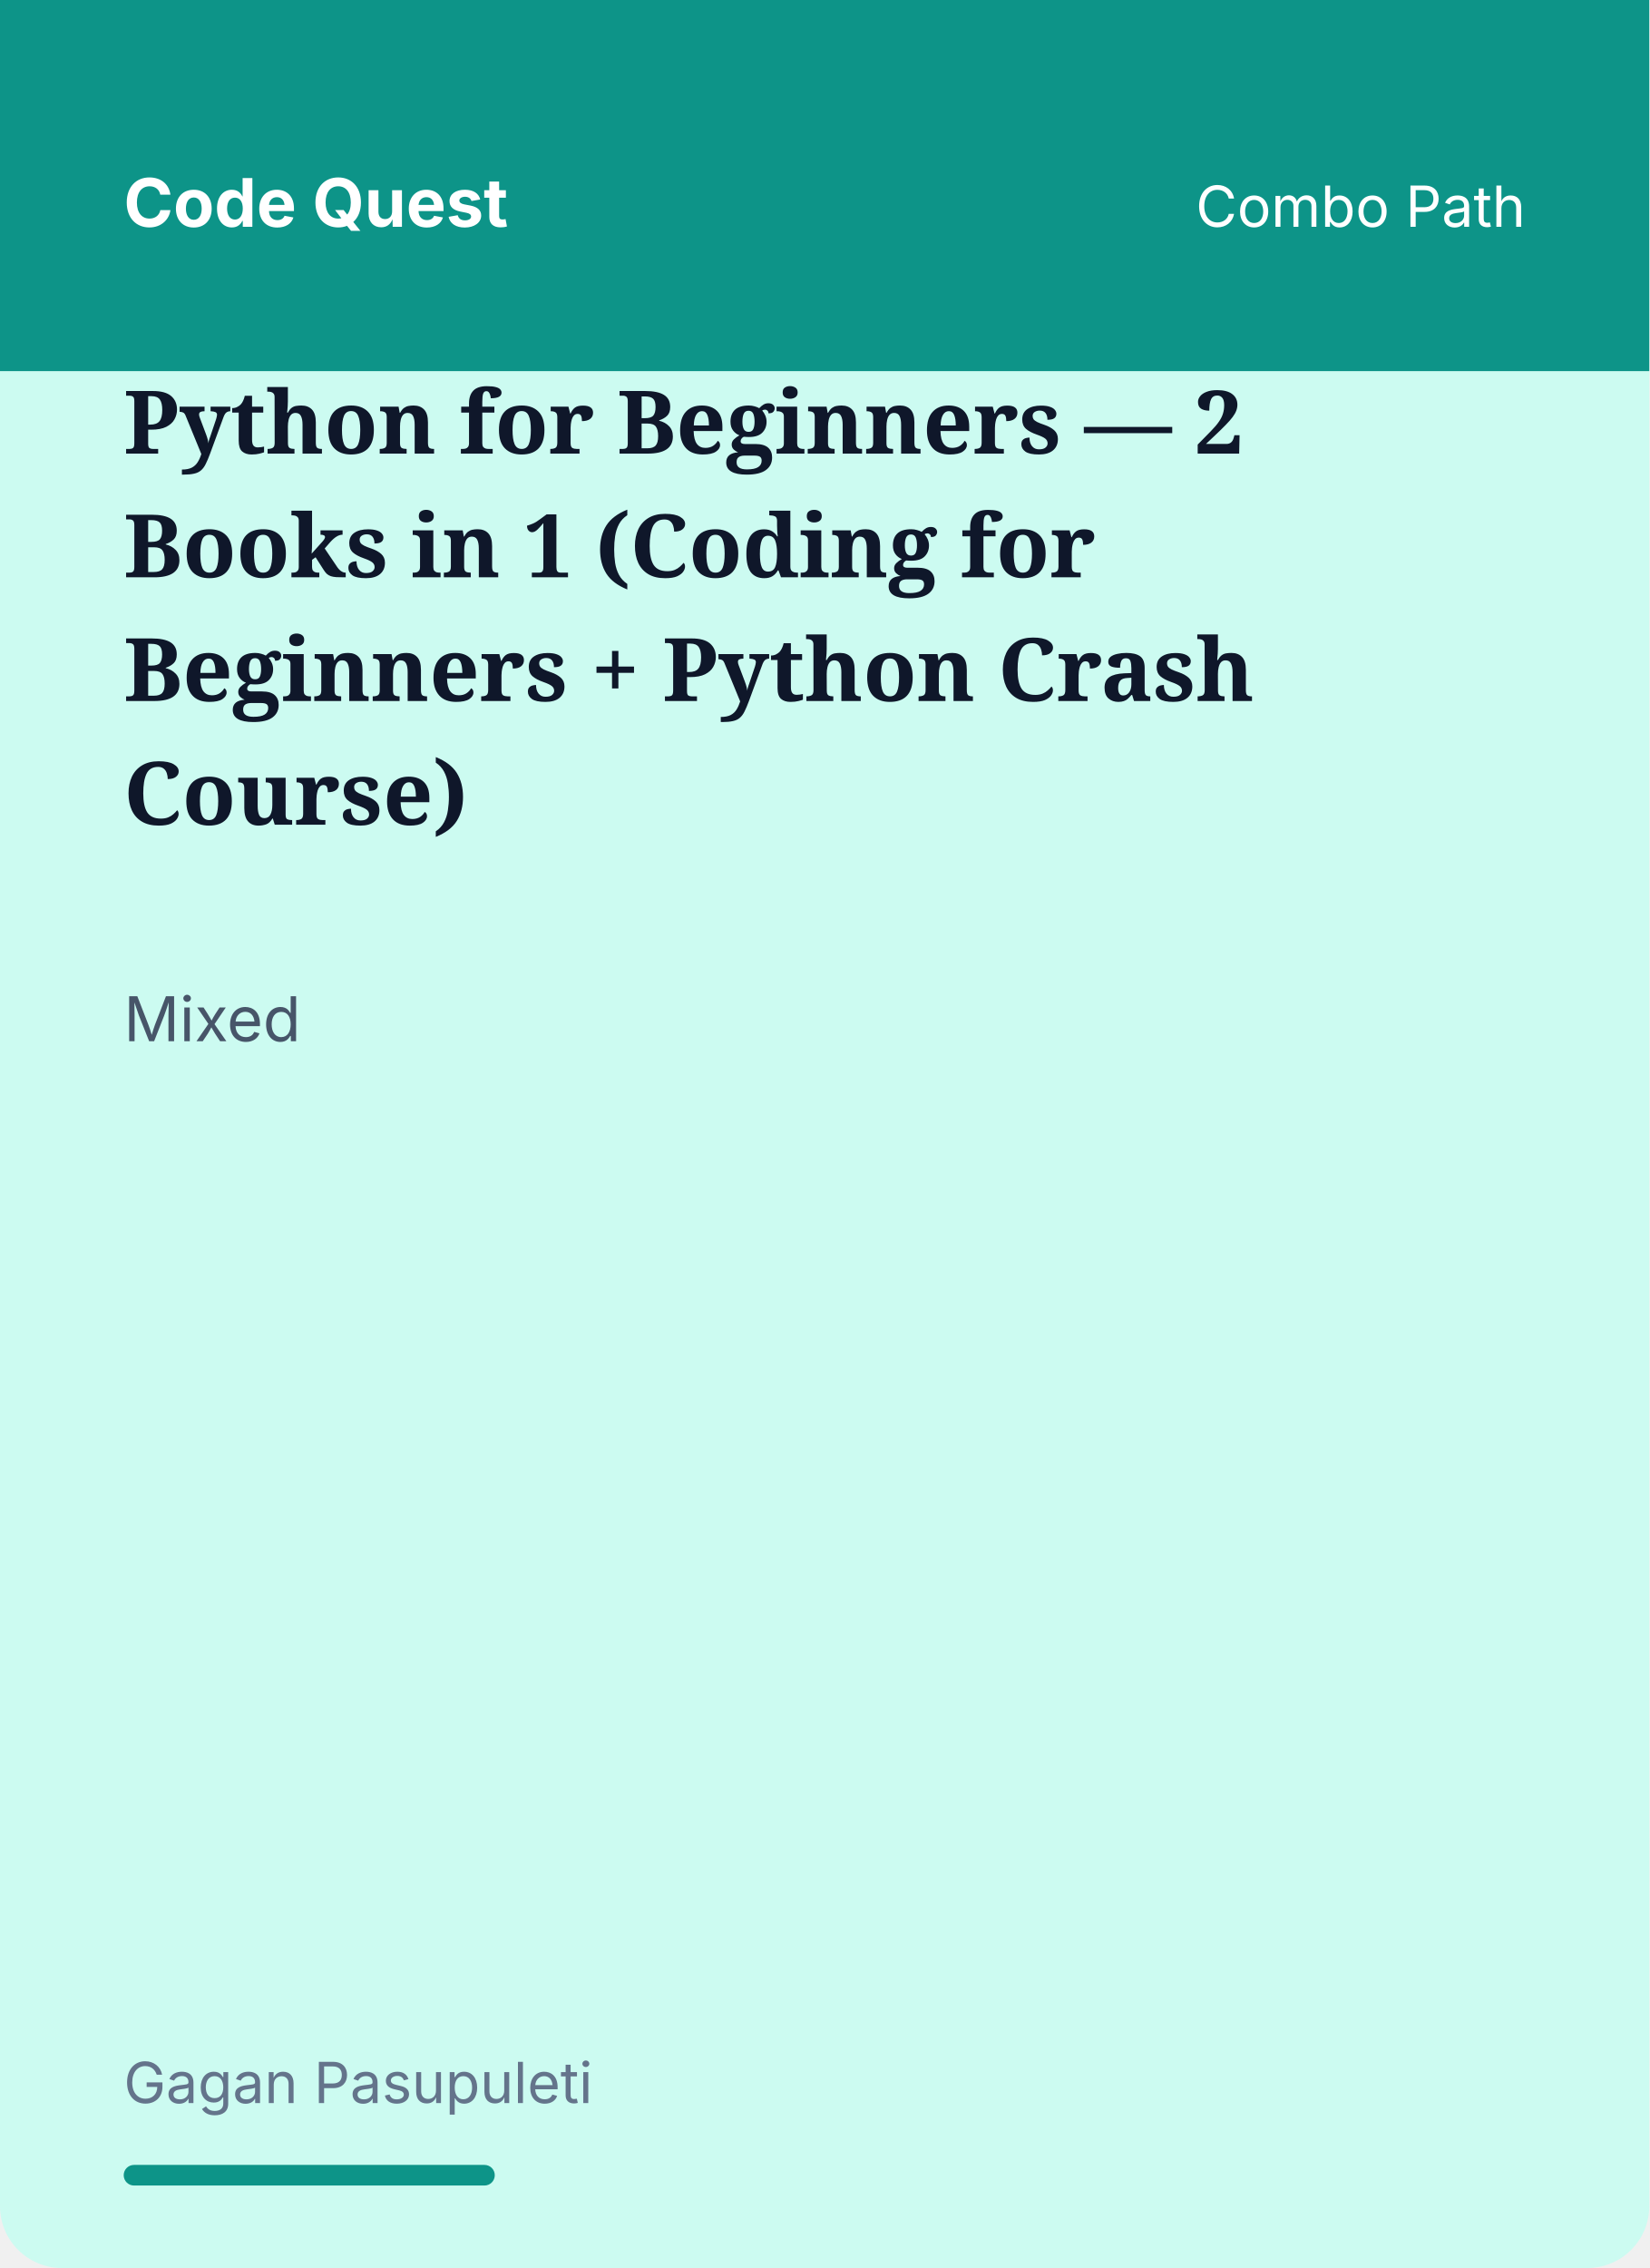
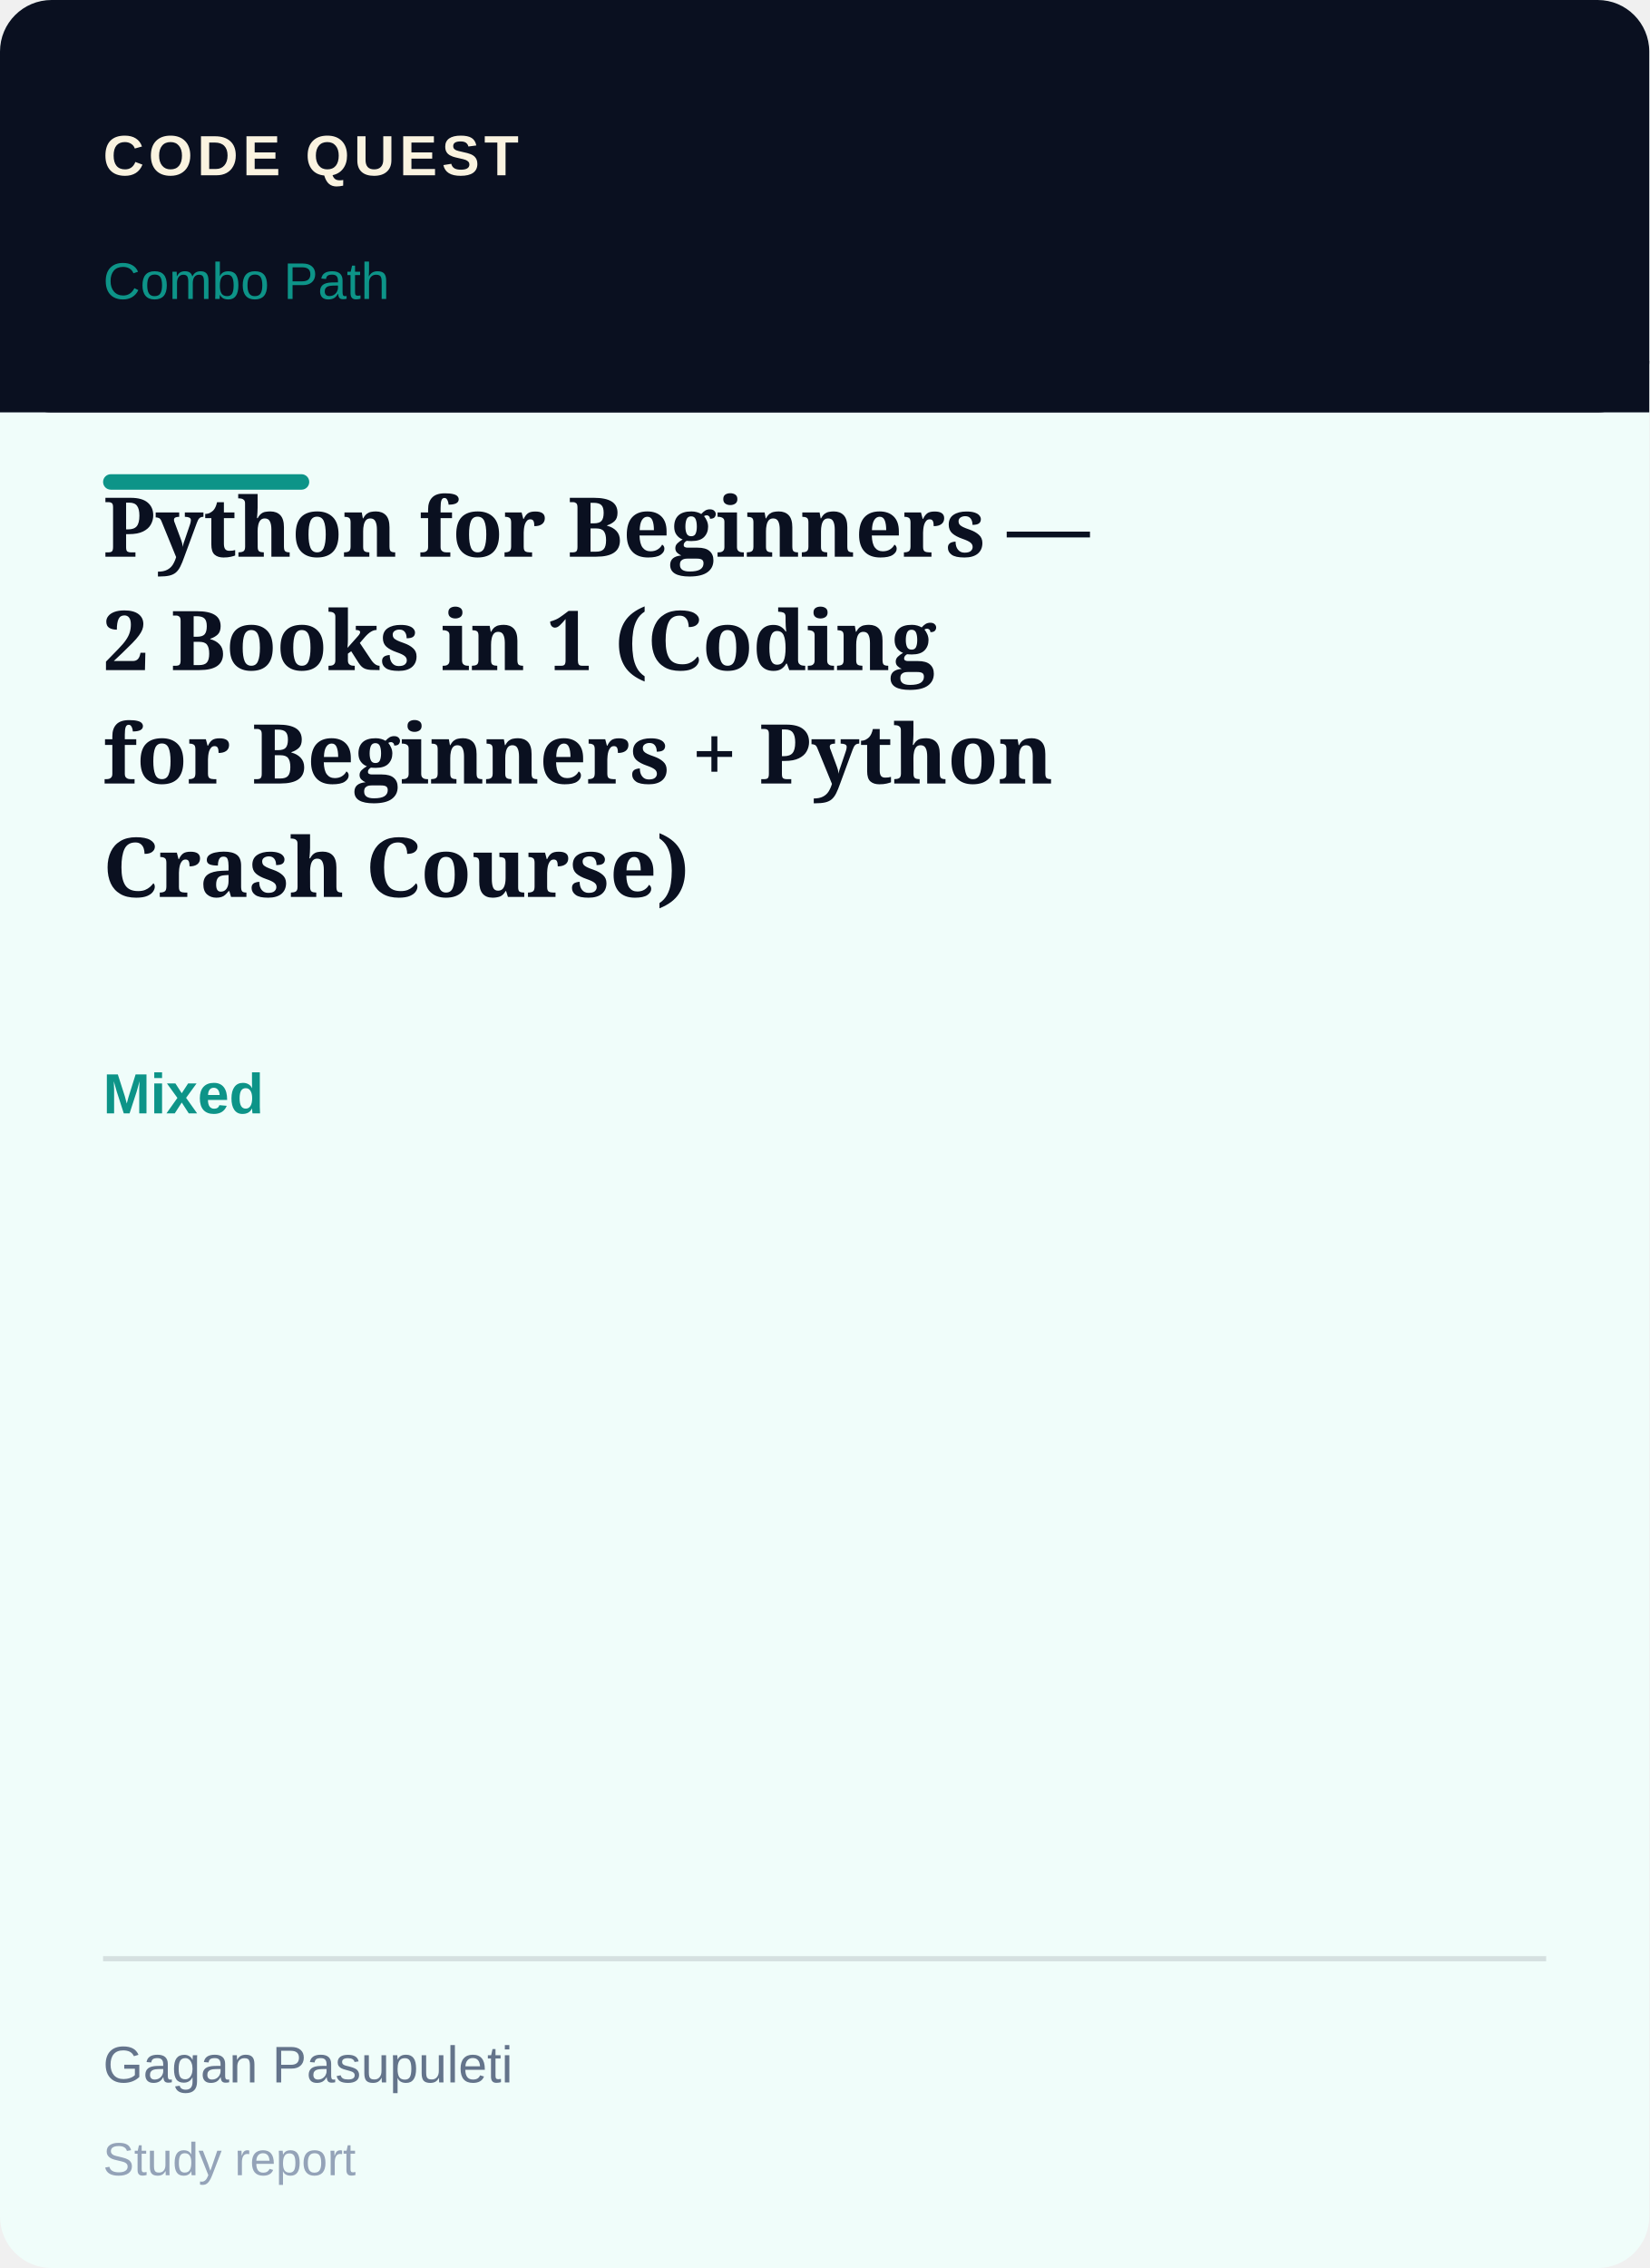
- <svg xmlns="http://www.w3.org/2000/svg" width="320" height="440" viewBox="0 0 320 440" role="img">
-   <rect width="320" height="440" rx="12" fill="#ccfbf1" />
-   <rect width="320" height="72" fill="#0d9488" />
-   <text x="24" y="44" font-family="Inter, Arial, sans-serif" font-size="13" font-weight="700" fill="#ffffff">Code Quest</text>
-   <text x="296" y="44" text-anchor="end" font-family="Inter, Arial, sans-serif" font-size="11" fill="#ffffff">Combo Path</text>
-   <text x="24" y="88" font-family="Georgia, serif" font-size="17" font-weight="700" fill="#0f172a">Python for Beginners — 2</text>
-   <text x="24" y="112" font-family="Georgia, serif" font-size="17" font-weight="700" fill="#0f172a">Books in 1 (Coding for</text>
-   <text x="24" y="136" font-family="Georgia, serif" font-size="17" font-weight="700" fill="#0f172a">Beginners + Python Crash</text>
-   <text x="24" y="160" font-family="Georgia, serif" font-size="17" font-weight="700" fill="#0f172a">Course)</text>
-   <text x="24" y="202" font-family="Inter, Arial, sans-serif" font-size="12" fill="#475569">Mixed</text>
-   <text x="24" y="408" font-family="Inter, Arial, sans-serif" font-size="11" fill="#64748b">Gagan Pasupuleti</text>
-   <rect x="24" y="420" width="72" height="4" rx="2" fill="#0d9488" />
+ <svg xmlns="http://www.w3.org/2000/svg" width="320" height="440" viewBox="0 0 320 440" role="img" aria-label="Cover">
+   <rect width="320" height="440" rx="10" fill="#F0FDFA" />
+   <rect width="320" height="80" rx="10" fill="#0A1020" />
+   <rect y="70" width="320" height="10" fill="#0A1020" />
+   <text x="20" y="34" font-family="Arial, sans-serif" font-size="11" font-weight="700" letter-spacing="0.08em" fill="#FAF3E0">CODE QUEST</text>
+   <text x="20" y="58" font-family="Arial, sans-serif" font-size="10" fill="#0D9488">Combo Path</text>
+   <rect x="20" y="92" width="40" height="3" rx="1.5" fill="#0D9488" />
+   <text x="20" y="108" font-family="Georgia, serif" font-size="16" font-weight="700" fill="#0A1020">Python for Beginners —</text>
+   <text x="20" y="130" font-family="Georgia, serif" font-size="16" font-weight="700" fill="#0A1020">2 Books in 1 (Coding</text>
+   <text x="20" y="152" font-family="Georgia, serif" font-size="16" font-weight="700" fill="#0A1020">for Beginners + Python</text>
+   <text x="20" y="174" font-family="Georgia, serif" font-size="16" font-weight="700" fill="#0A1020">Crash Course)</text>
+   <text x="20" y="216" font-family="Arial, sans-serif" font-size="11" font-weight="600" fill="#0D9488">Mixed</text>
+   <line x1="20" y1="380" x2="300" y2="380" stroke="#0A1020" stroke-opacity="0.12" stroke-width="1" />
+   <text x="20" y="404" font-family="Arial, sans-serif" font-size="10" fill="#64748B">Gagan Pasupuleti</text>
+   <text x="20" y="422" font-family="Arial, sans-serif" font-size="9" fill="#94A3B8">Study report</text>
</svg>
